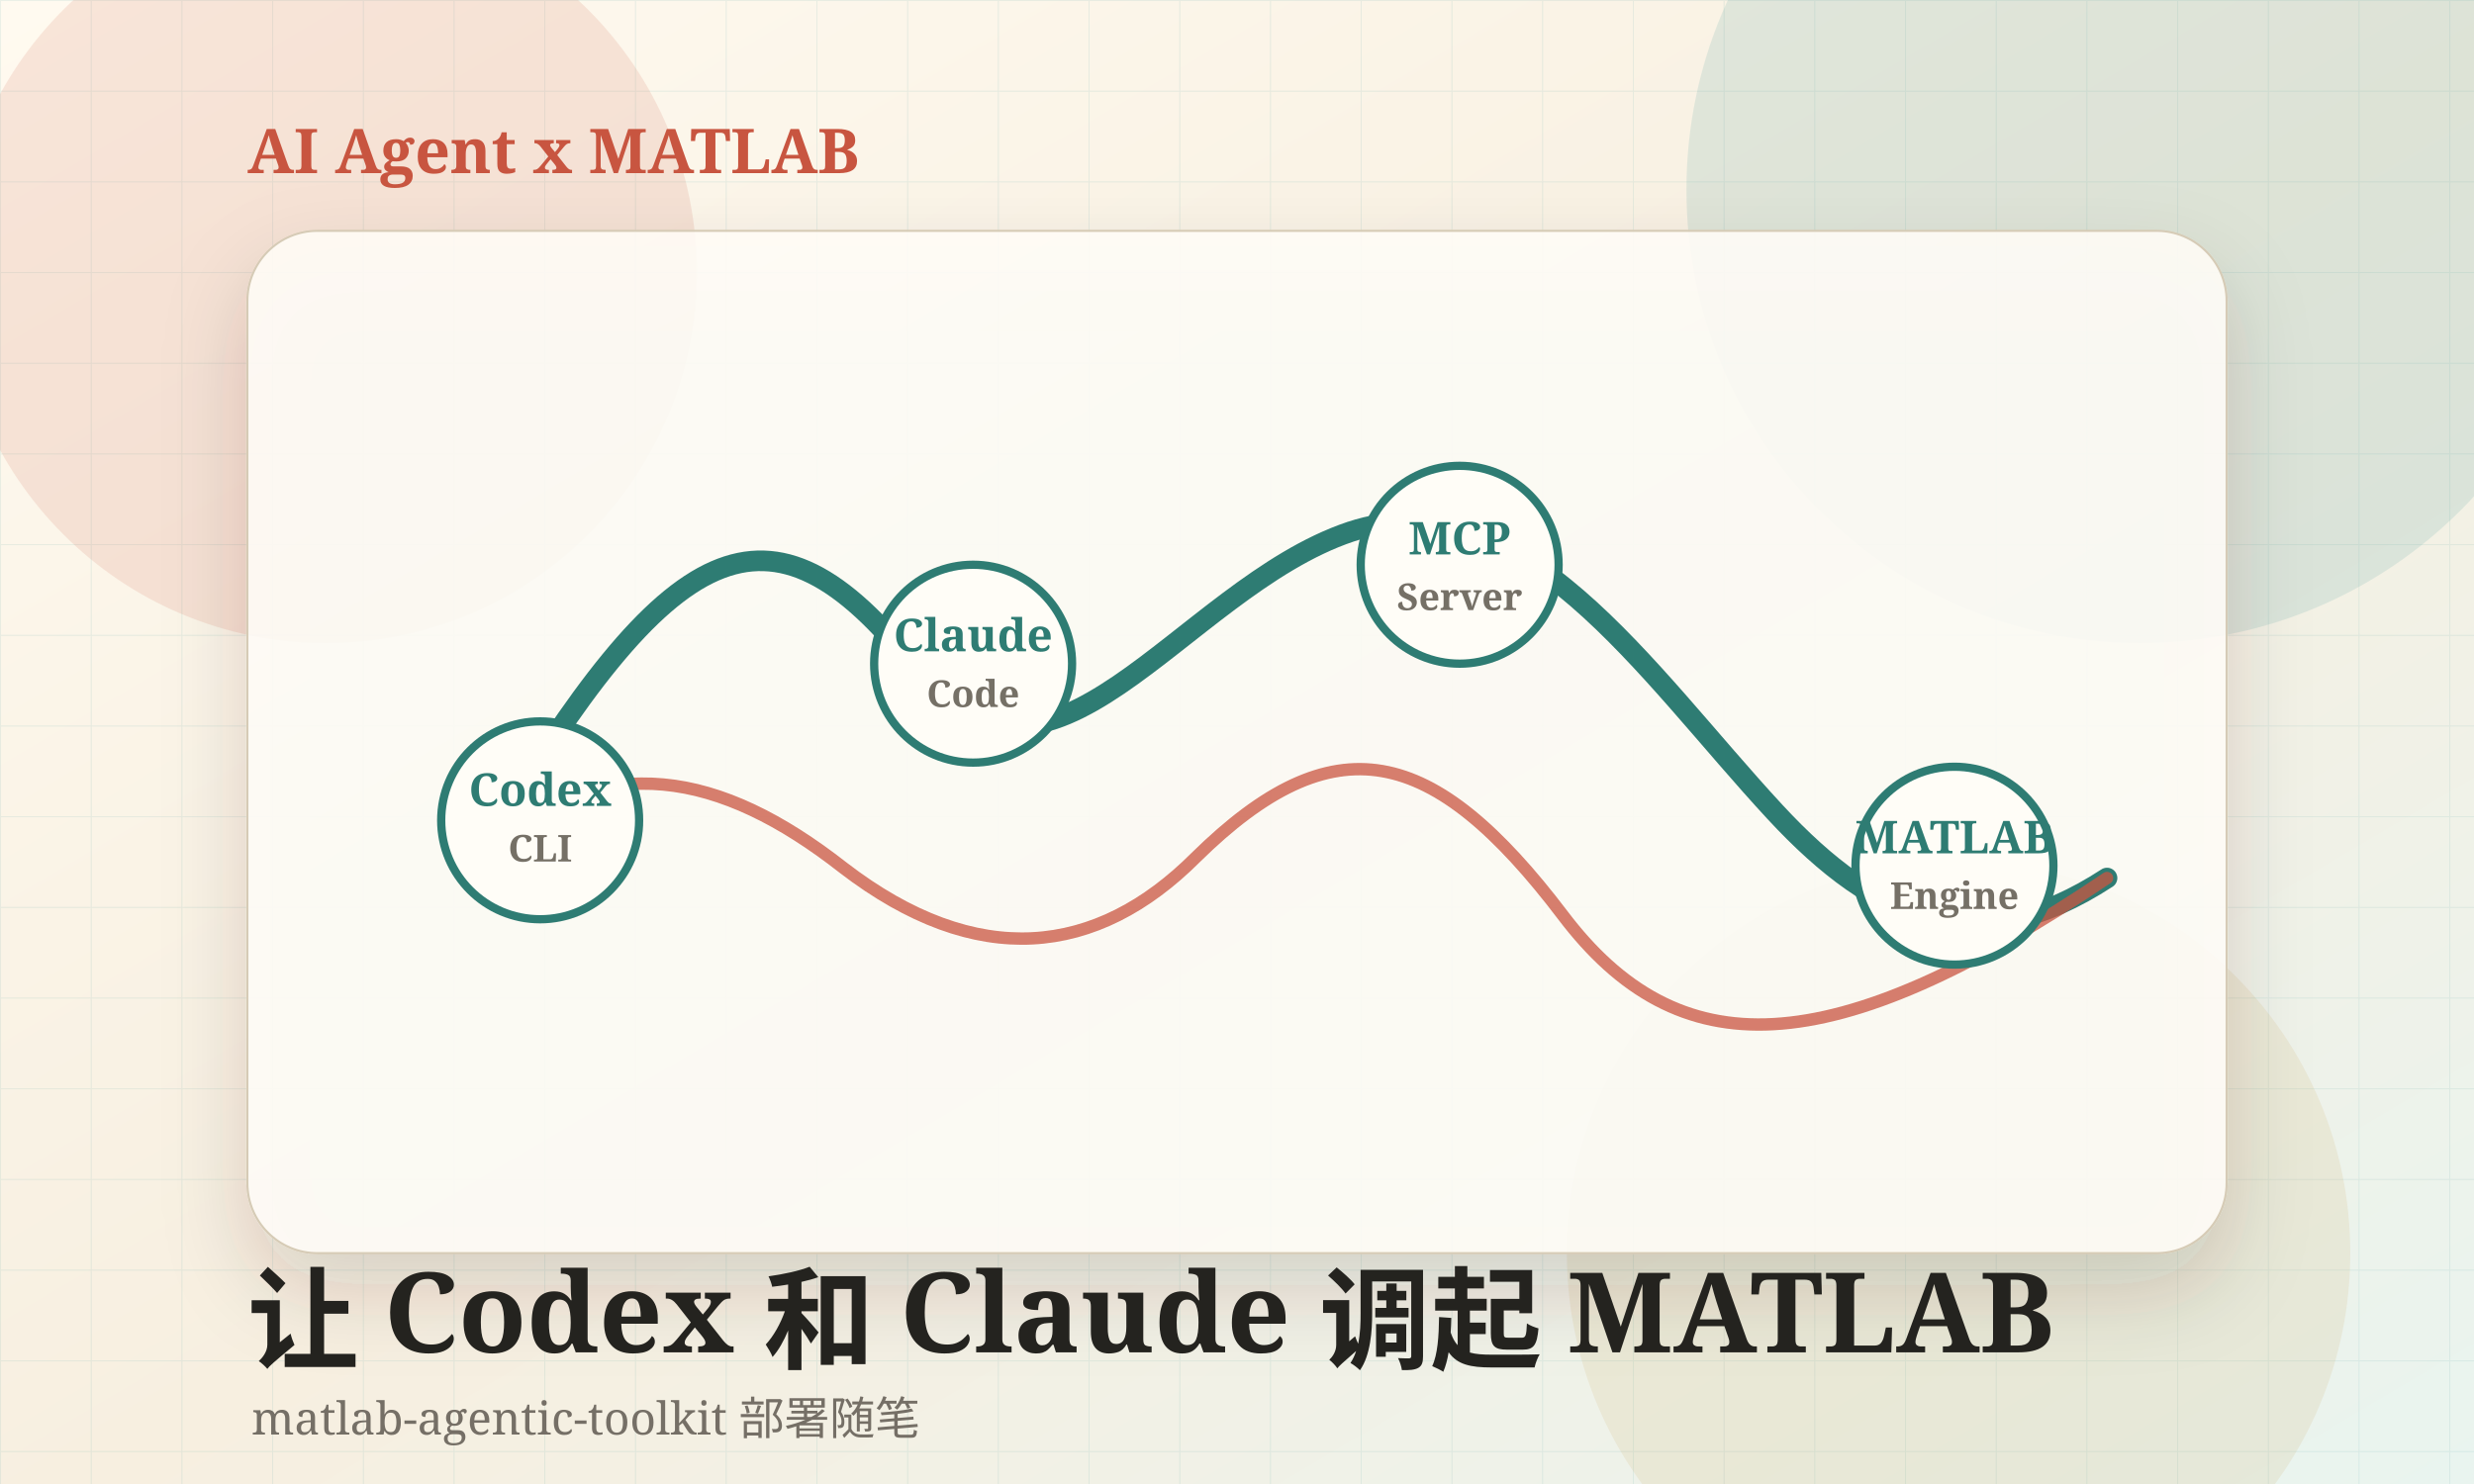
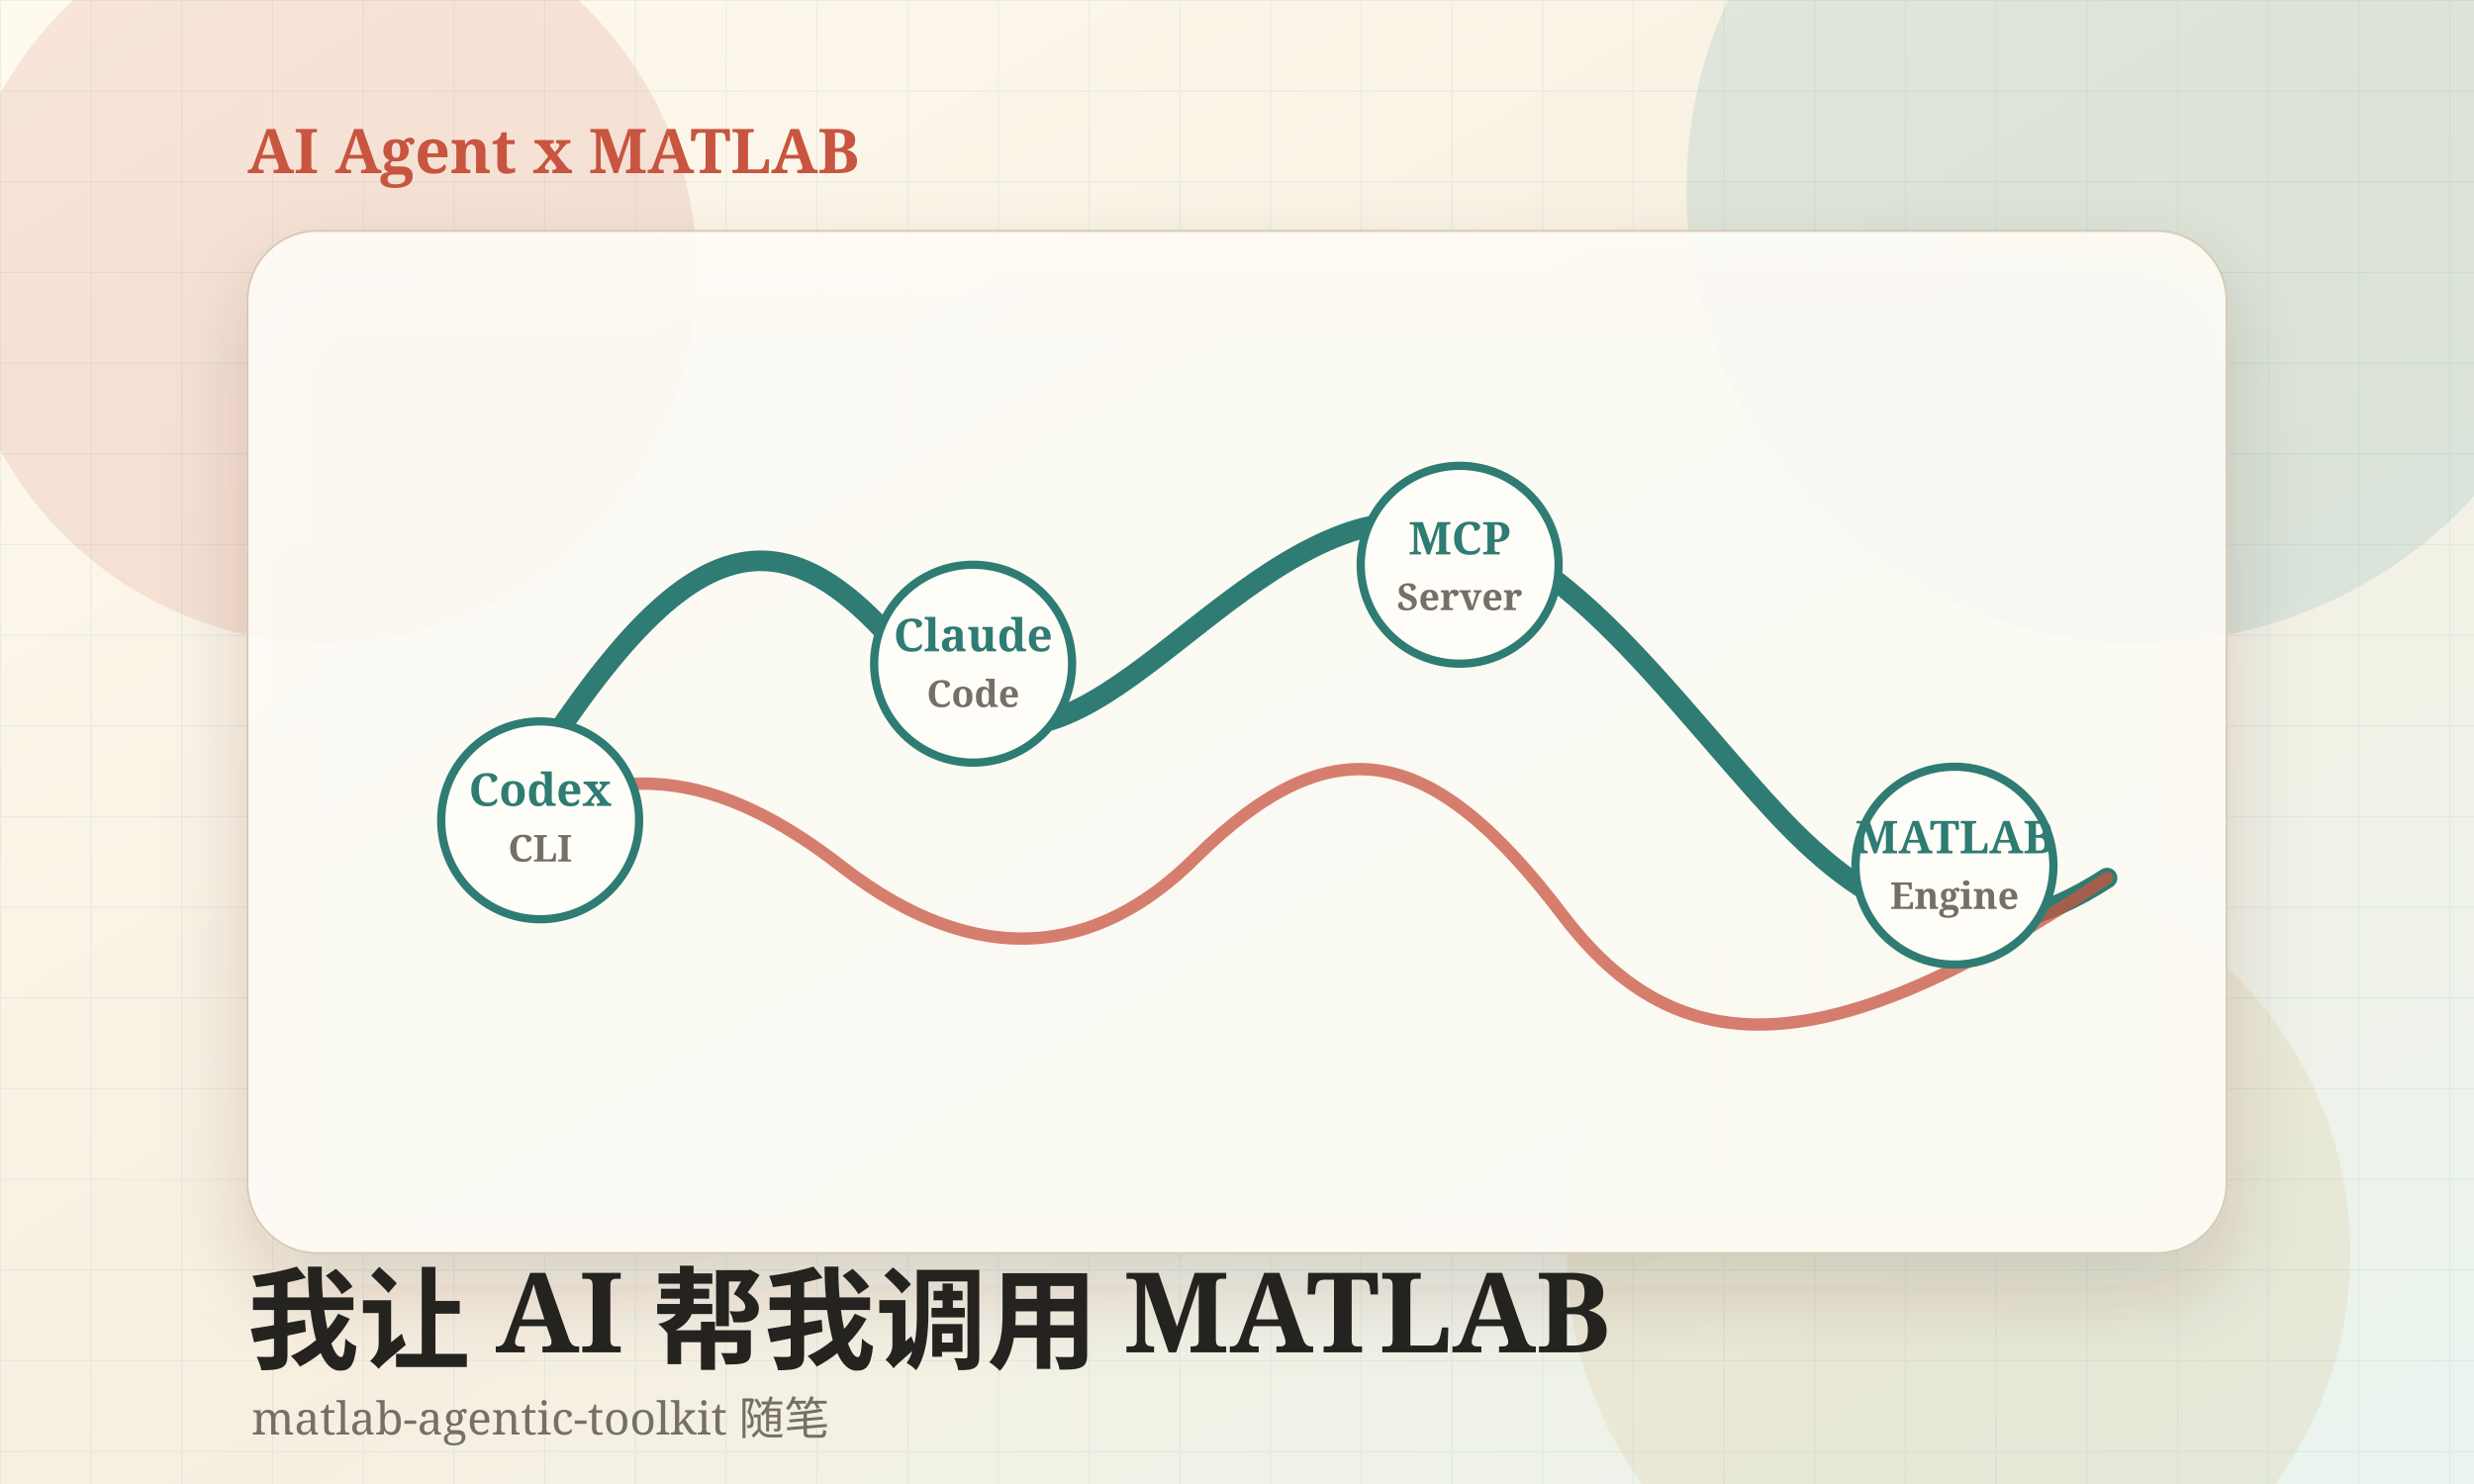
<svg xmlns="http://www.w3.org/2000/svg" width="1200" height="720" viewBox="0 0 1200 720" role="img" aria-labelledby="title desc">
  <defs>
    <linearGradient id="paper" x1="0" y1="0" x2="1" y2="1">
      <stop offset="0" stop-color="#fffaf0" />
      <stop offset="0.52" stop-color="#f7efe0" />
      <stop offset="1" stop-color="#e9f4ef" />
    </linearGradient>
    <linearGradient id="green" x1="0" y1="0" x2="1" y2="1">
      <stop offset="0" stop-color="#55a2a0" />
      <stop offset="1" stop-color="#2f7c73" />
    </linearGradient>
    <filter id="shadow" x="-20%" y="-20%" width="140%" height="140%">
      <feDropShadow dx="0" dy="18" stdDeviation="20" flood-color="#3c301f" flood-opacity="0.18" />
    </filter>
    <pattern id="grid" width="44" height="44" patternUnits="userSpaceOnUse">
      <path d="M44 0H0v44" fill="none" stroke="#55a2a0" stroke-opacity="0.12" stroke-width="1" />
    </pattern>
  </defs>
  <rect width="1200" height="720" fill="url(#paper)" />
  <rect width="1200" height="720" fill="url(#grid)" />
  <circle cx="158" cy="132" r="180" fill="#c85540" opacity="0.13" />
  <circle cx="1038" cy="92" r="220" fill="#55a2a0" opacity="0.16" />
  <circle cx="950" cy="608" r="190" fill="#c59645" opacity="0.12" />
  <g filter="url(#shadow)">
    <rect x="120" y="112" width="960" height="496" rx="34" fill="#fffdf7" fill-opacity="0.88" stroke="#d6cbb6" />
    <path d="M236 410C325 260 373 234 444 324c65 82 128-38 211-66 82-27 143 68 206 136 50 54 98 73 161 32" fill="none" stroke="#2f7c73" stroke-width="10" stroke-linecap="round" />
    <path d="M236 410C294 364 349 374 409 421c65 50 123 43 171-5 67-66 115-55 178 28 56 74 129 73 264-18" fill="none" stroke="#c85540" stroke-width="6" stroke-linecap="round" opacity="0.75" />
    <g fill="#fffdf7" stroke="#2f7c73" stroke-width="4">
      <circle cx="262" cy="398" r="48" />
      <circle cx="472" cy="322" r="48" />
      <circle cx="708" cy="274" r="48" />
      <circle cx="948" cy="420" r="48" />
    </g>
    <g font-family="Georgia, 'Songti SC', serif" text-anchor="middle" font-weight="700">
      <text x="262" y="391" font-size="22" fill="#2f7c73">Codex</text>
      <text x="262" y="418" font-size="18" fill="#756f66">CLI</text>
      <text x="472" y="316" font-size="22" fill="#2f7c73">Claude</text>
      <text x="472" y="343" font-size="18" fill="#756f66">Code</text>
      <text x="708" y="269" font-size="22" fill="#2f7c73">MCP</text>
      <text x="708" y="296" font-size="18" fill="#756f66">Server</text>
      <text x="948" y="414" font-size="22" fill="#2f7c73">MATLAB</text>
      <text x="948" y="441" font-size="18" fill="#756f66">Engine</text>
    </g>
  </g>
  <text x="120" y="84" font-family="Georgia, 'Songti SC', serif" font-size="30" font-weight="700" fill="#c85540">AI Agent x MATLAB</text>
-   <text x="120" y="660" font-family="Georgia, 'Songti SC', serif" font-size="54" font-weight="800" fill="#24231f">让 Codex 和 Claude 调起 MATLAB</text>
-   <text x="122" y="696" font-family="Georgia, 'Songti SC', serif" font-size="22" fill="#756f66">matlab-agentic-toolkit 部署随笔</text>
+   <text x="120" y="660" font-family="Georgia, 'Songti SC', serif" font-size="54" font-weight="800" fill="#24231f">我让 AI 帮我调用 MATLAB</text>
+   <text x="122" y="696" font-family="Georgia, 'Songti SC', serif" font-size="22" fill="#756f66">matlab-agentic-toolkit 随笔</text>
</svg>
